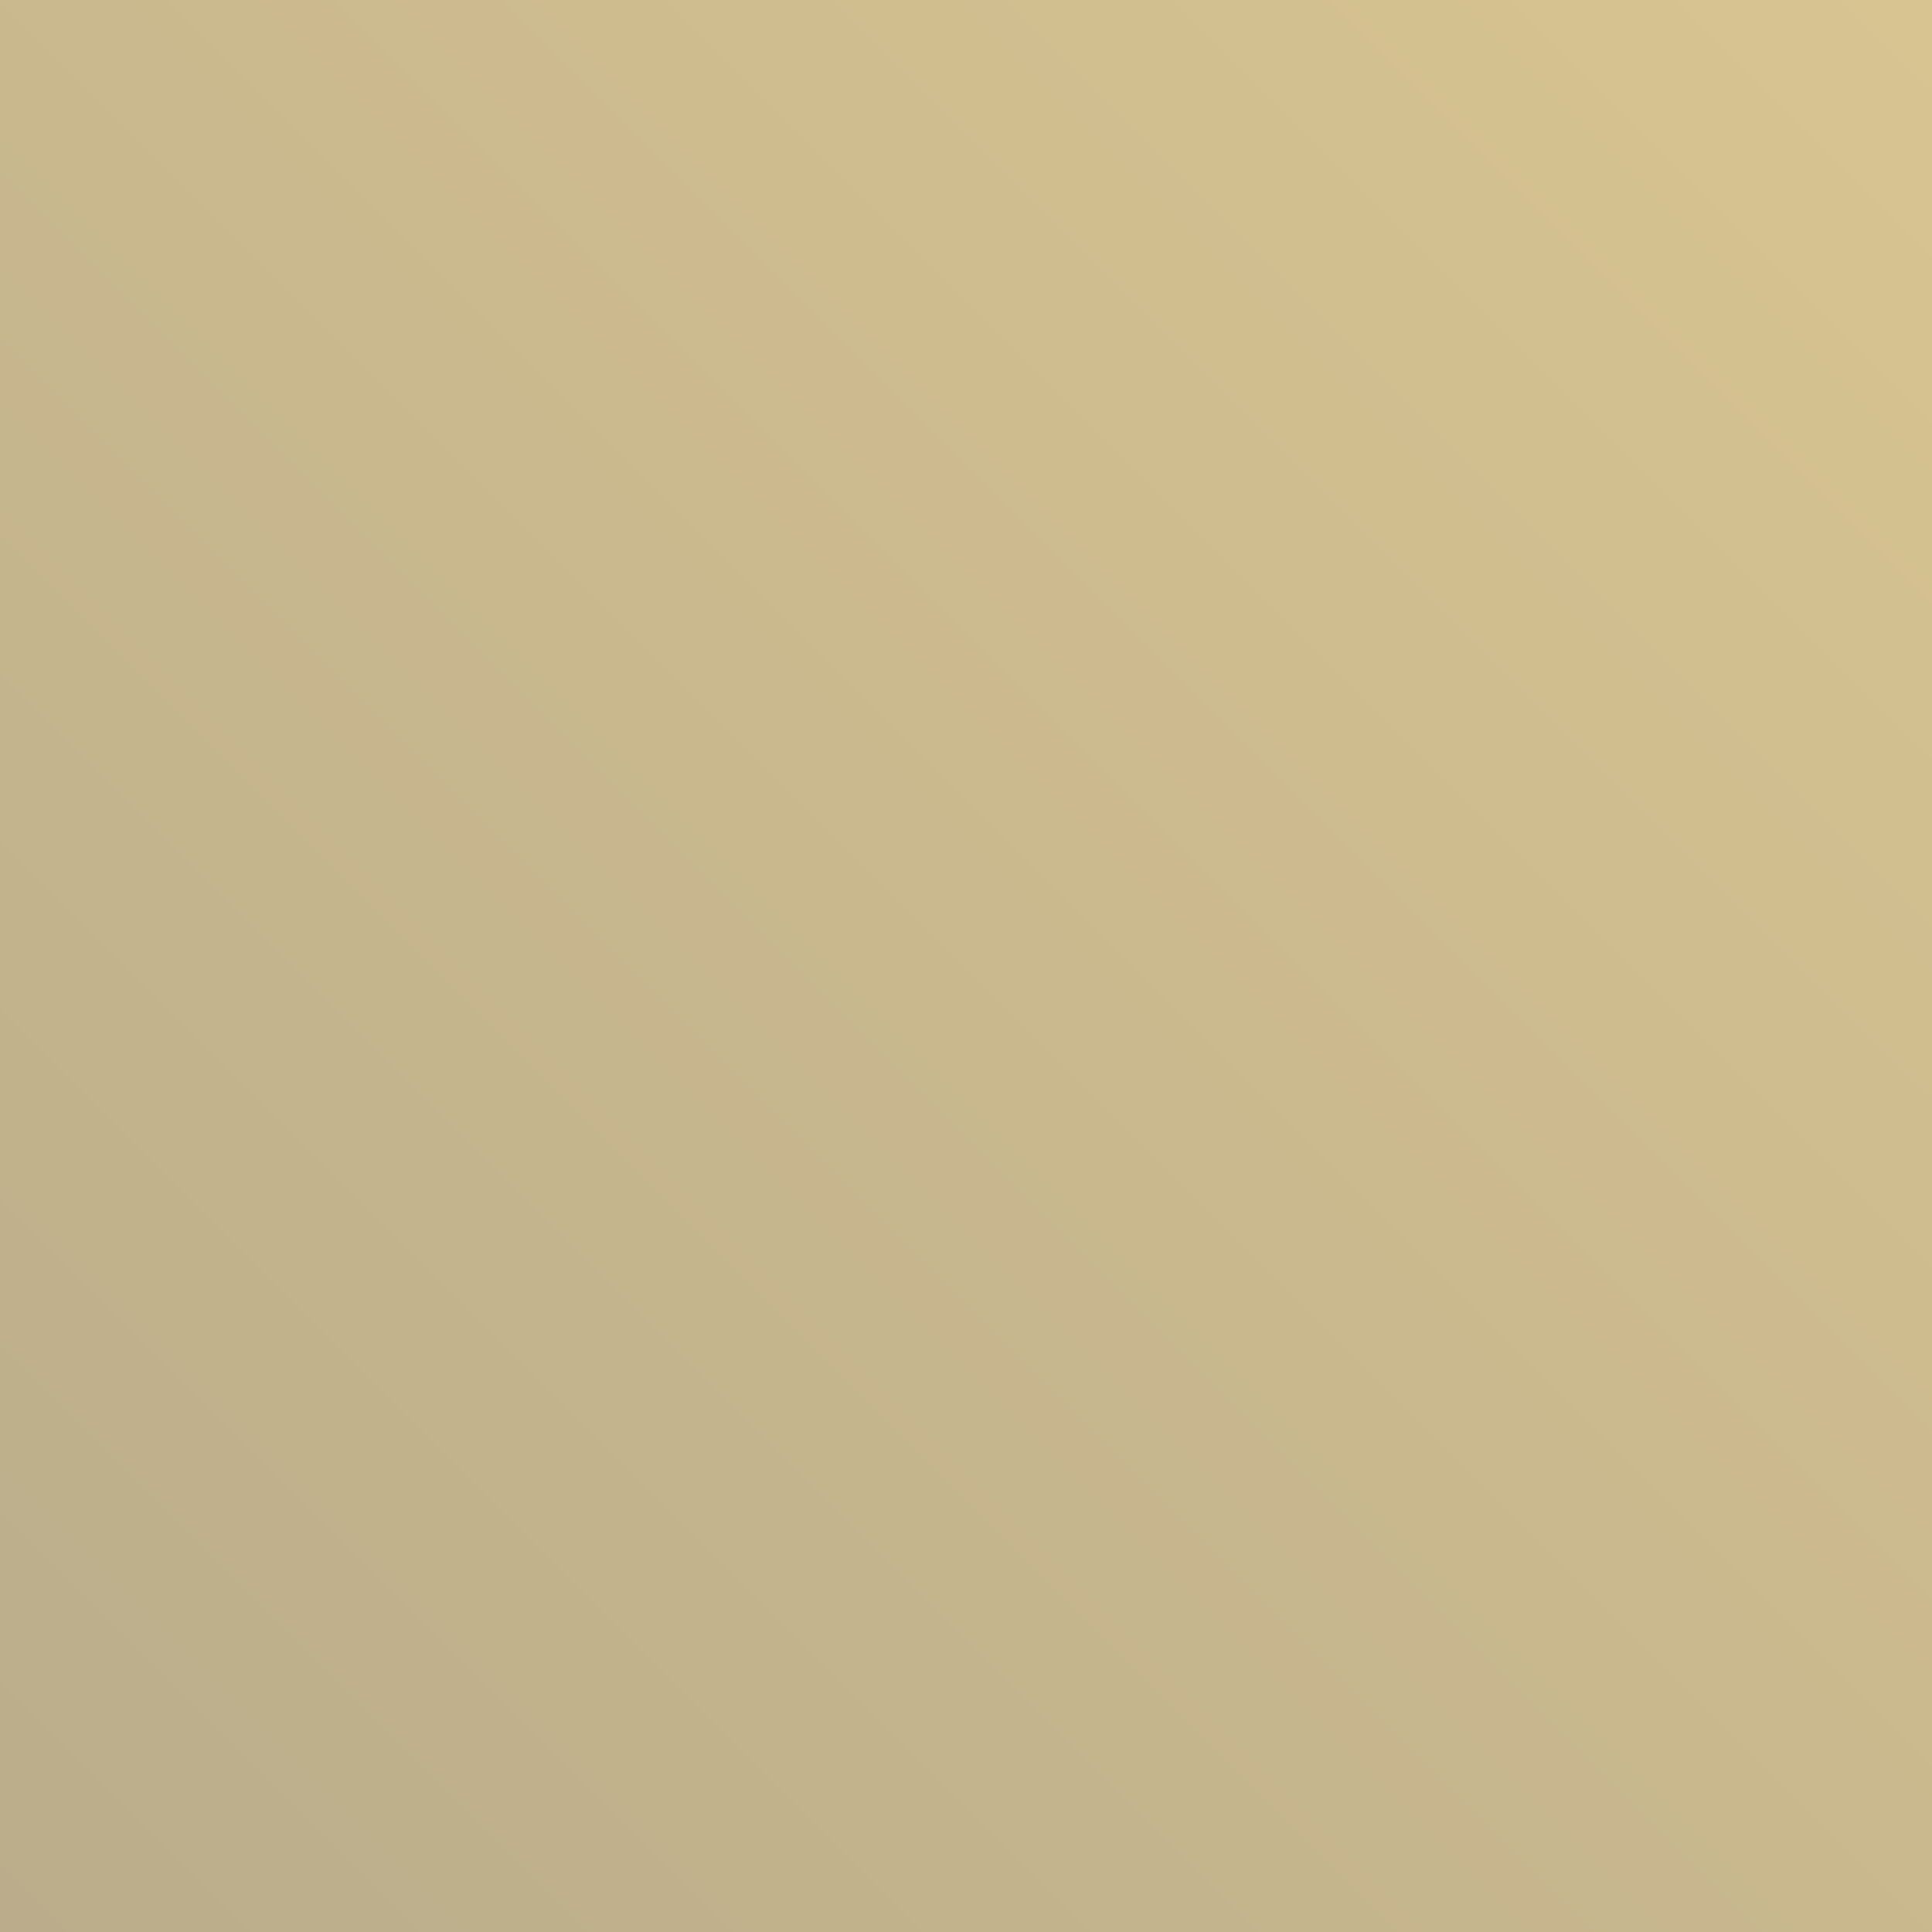
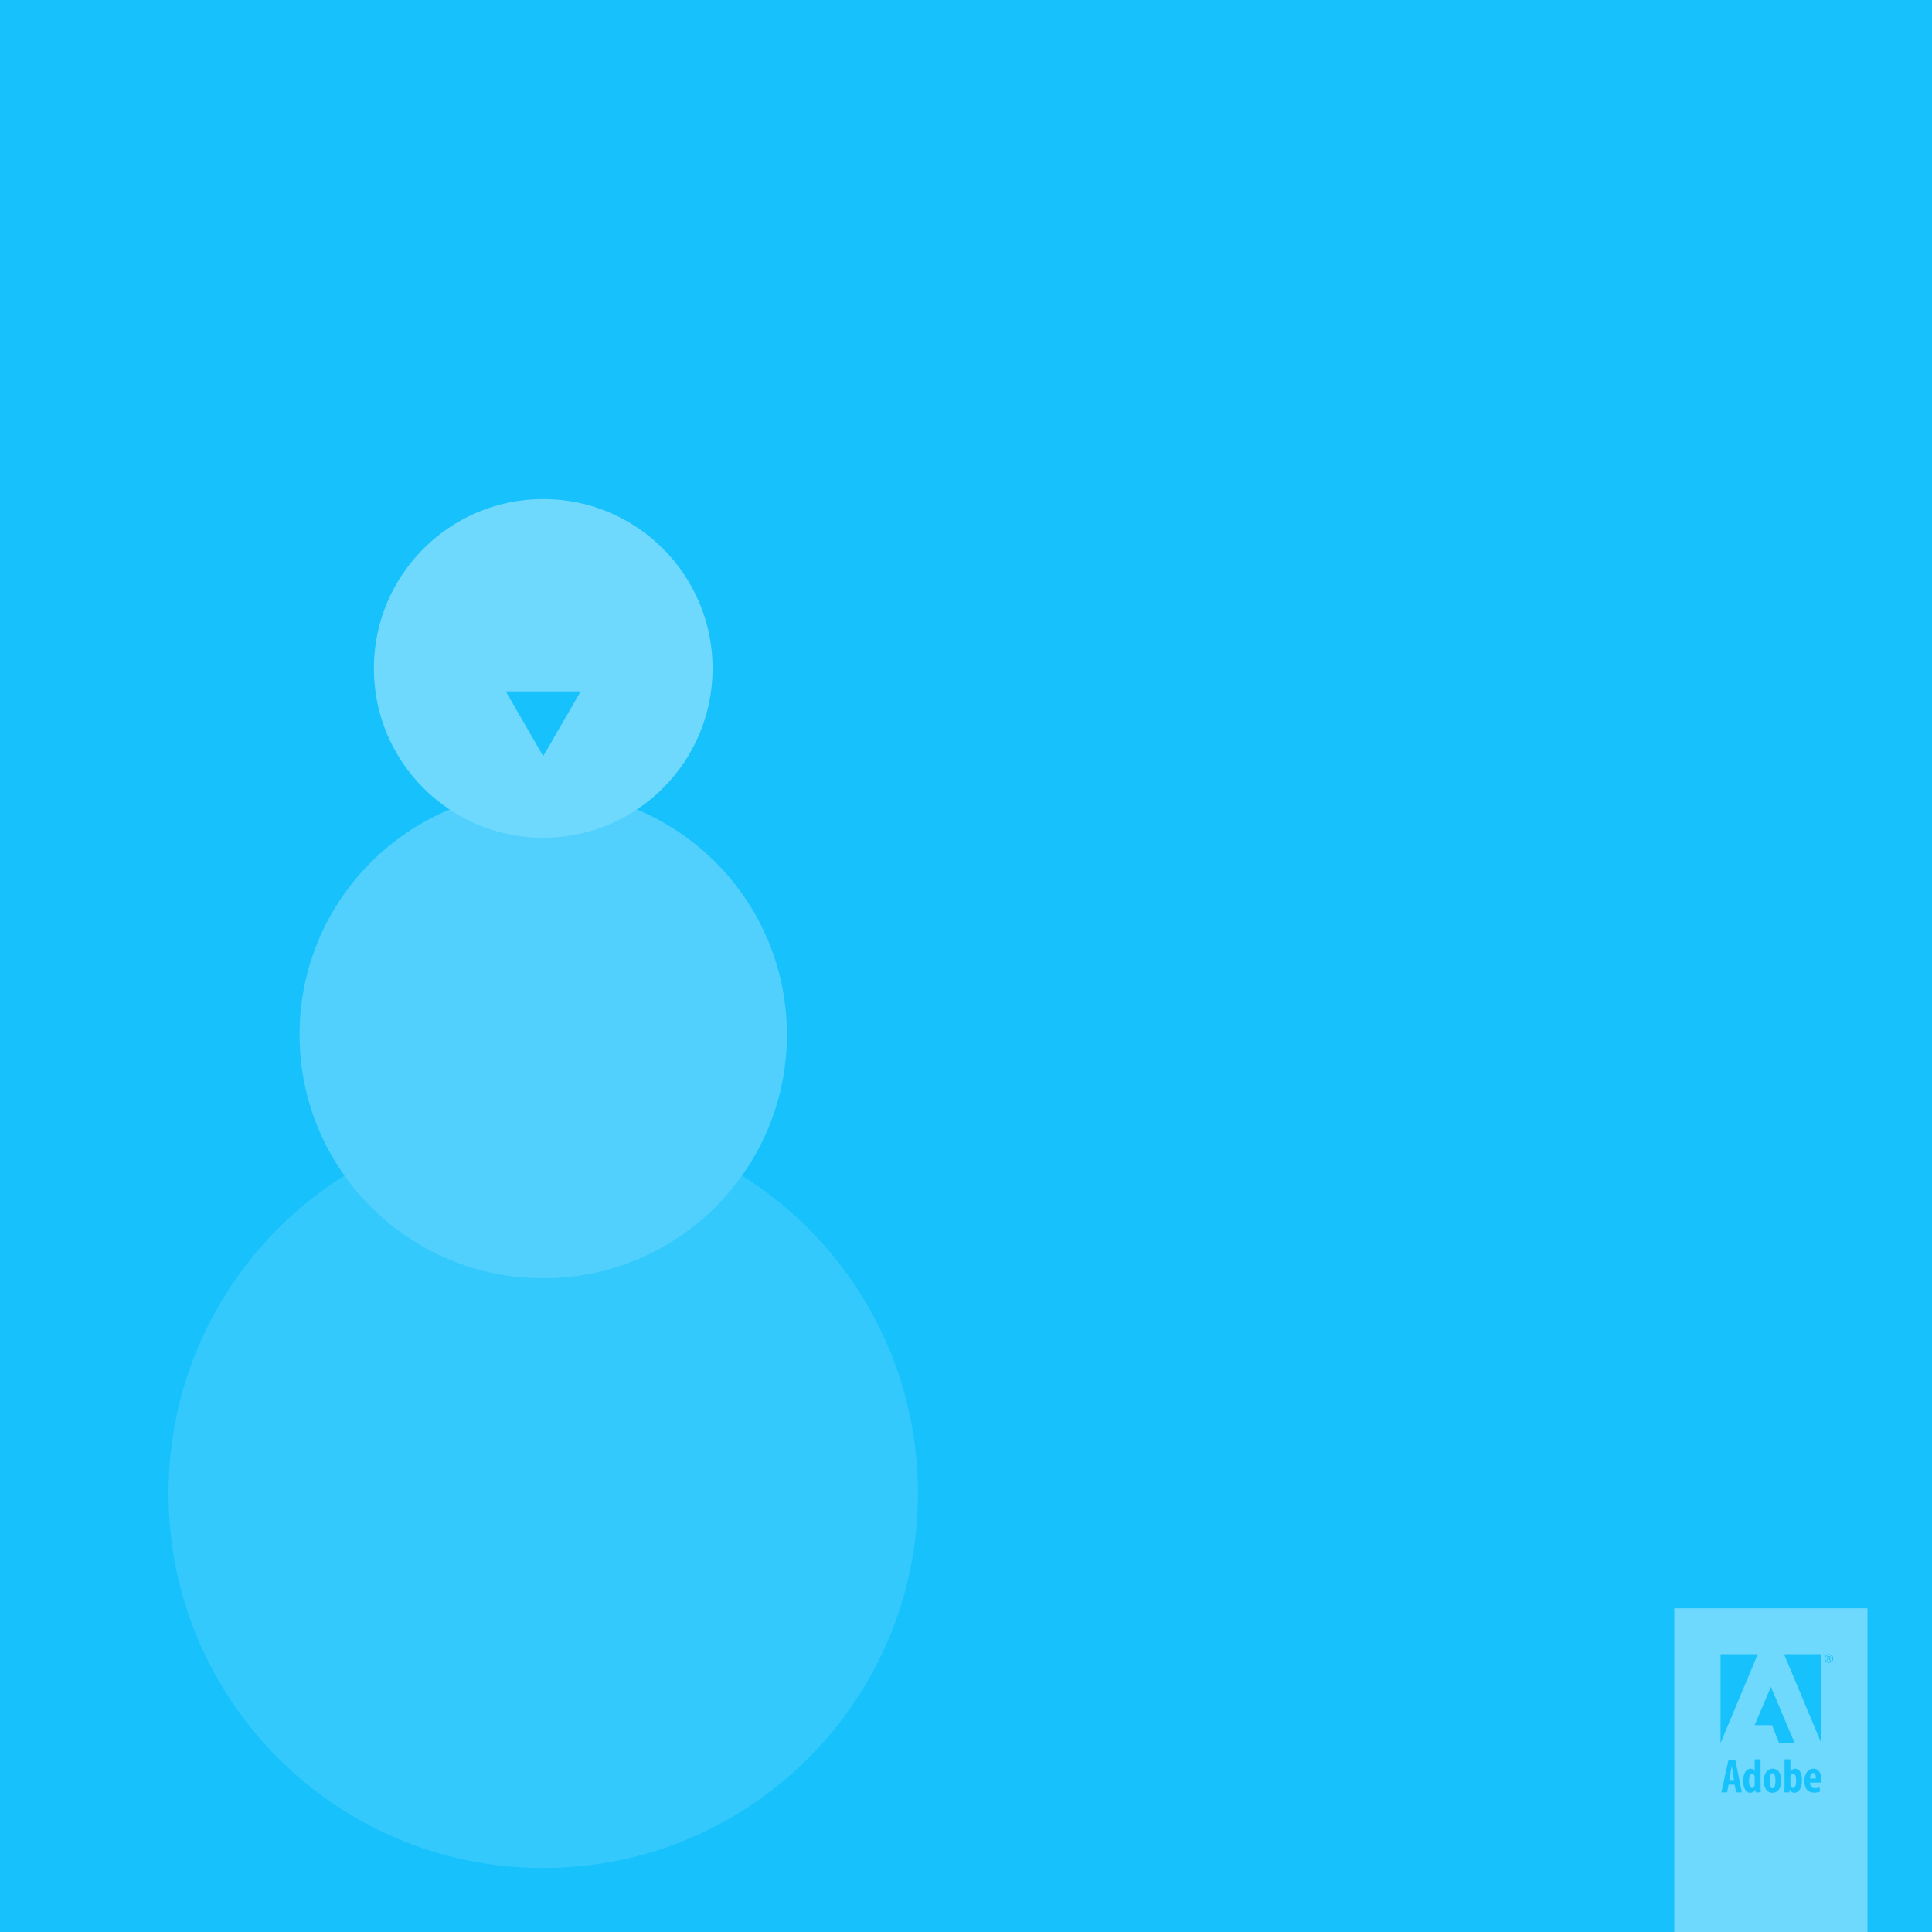
- <svg xmlns="http://www.w3.org/2000/svg" version="1.1" id="vs_back_02" x="0px" y="0px" width="1080px" height="1080px" viewBox="0 0 1080 1080" enable-background="new 0 0 1080 1080" xml:space="preserve">
-   <linearGradient id="SVGID_1_" gradientUnits="userSpaceOnUse" x1="4.882813e-004" y1="1080.001" x2="1078.832" y2="1.169">
-     <stop offset="0" style="stop-color:#BBAD8B" />
-     <stop offset="1" style="stop-color:#D8C491" />
-   </linearGradient>
-   <rect fill="url(#SVGID_1_)" width="1080" height="1080" />
+ <svg xmlns="http://www.w3.org/2000/svg" version="1.1" id="vs_bg" x="0px" y="0px" width="1080px" height="1080px" viewBox="0 0 1080 1080" enable-background="new 0 0 1080 1080" xml:space="preserve">
+   <rect fill="#17C1FC" width="1080" height="1080" />
+   <g>
+     <path fill="#6ED8FD" d="M990.877,991.201c-1.374,0-1.666,2.389-1.666,4.219c0,2.221,0.367,4.268,1.693,4.268h0.027   c1.238,0,1.555-2.329,1.555-4.268C992.486,993.59,992.17,991.201,990.877,991.201z" />
+     <path fill="#6ED8FD" d="M1002.268,991.457c-0.617,0-1.139,0.673-1.316,1.392l-0.117,0.824v3.638c0,0.32,0.057,0.625,0.123,0.826   c0.328,1.098,0.886,1.363,1.326,1.363c1.254,0,1.771-1.586,1.771-4.132C1004.055,993.059,1003.507,991.457,1002.268,991.457z" />
+     <path fill="#6ED8FD" d="M979.49,991.457c-1.293,0-1.778,1.883-1.778,4.074c0,2.527,0.69,3.969,1.732,3.969   c0.488,0,1.046-0.25,1.351-1.306c0.066-0.206,0.107-0.497,0.107-0.827v-3.441l-0.048-0.778   C980.731,992.266,980.248,991.457,979.49,991.457z" />
+     <path fill="#6ED8FD" d="M968.093,987.111h-0.065c-0.199,1.219-0.467,3.025-0.666,4.103l-0.712,3.883h2.706l-0.66-3.892   C968.503,990.076,968.268,988.324,968.093,987.111z" />
+     <path fill="#6ED8FD" d="M935.928,899.039V1080h108V899.039H935.928z M1018.092,924.713v49.635l-20.802-49.635H1018.092z    M1003.211,974.346h-8.688l-3.971-9.982h-9.707l9.106-21.361L1003.211,974.346z M961.795,924.713h20.826l-20.826,49.635V924.713z    M970.504,1001.959l-0.838-4.318h-3.371l-0.856,4.318h-3.177l3.954-17.981h3.884l3.592,17.981H970.504z M981.455,1001.963   l-0.188-1.502h-0.066c-0.47,0.925-1.498,1.718-2.718,1.718c-2.694,0-4.029-2.961-4.029-6.702c0-4.549,1.998-6.761,4.155-6.761   c1.127,0,1.871,0.552,2.24,1.347h0.053v-6.565h3.262v14.733c0,1.176,0.057,2.607,0.104,3.732H981.455z M990.896,1002.179h-0.026   c-2.987,0-4.873-2.408-4.873-6.702c0-4.686,2.416-6.764,4.944-6.764c2.969,0,4.821,2.515,4.821,6.694   C995.762,1000.771,992.857,1002.179,990.896,1002.179z M1003.091,1002.179c-1.146,0-1.898-0.507-2.583-1.778h-0.066l-0.181,1.56   h-2.787c0.045-1.085,0.108-2.554,0.108-3.729v-14.733h3.252v6.787h0.051c0.642-0.997,1.494-1.571,2.738-1.571   c2.451,0,3.687,2.779,3.687,6.402C1007.31,999.713,1005.465,1002.179,1003.091,1002.179z M1017.995,996.514l-6.178-0.021   c0.036,2.359,1.28,3.128,2.823,3.128c0.986,0,1.826-0.213,2.447-0.454l0.443,2.33c-0.868,0.373-2.2,0.604-3.48,0.604   c-3.493,0-5.395-2.369-5.395-6.432c0-4.363,2.206-6.971,5.1-6.971c2.789,0,4.342,2.306,4.342,6.09   C1018.098,995.646,1018.059,996.127,1017.995,996.514z M1022.334,929.556c-1.341,0-2.429-1.076-2.429-2.434   c0-1.339,1.088-2.41,2.429-2.41h0.012c1.332,0,2.396,1.071,2.396,2.41C1024.742,928.479,1023.678,929.556,1022.334,929.556z" />
+     <path fill="#6ED8FD" d="M1022.207,926.134l-0.313,0.009v0.876h0.295c0.347,0,0.639-0.118,0.639-0.431   C1022.828,926.35,1022.66,926.134,1022.207,926.134z" />
+     <path fill="#6ED8FD" d="M1013.55,991.077c-1.187,0-1.685,1.733-1.72,3.125h3.271   C1015.111,992.367,1014.587,991.077,1013.55,991.077z" />
+     <path fill="#6ED8FD" d="M1022.346,925.123h-0.012c-1.066,0-1.926,0.896-1.926,2.007c0,1.118,0.859,2.012,1.938,2.012   c1.064,0.011,1.914-0.894,1.914-2.012C1024.26,926.02,1023.41,925.123,1022.346,925.123z M1022.916,928.529   c-0.066-0.08-0.117-0.326-0.175-0.688c-0.058-0.316-0.235-0.453-0.563-0.453h-0.283v1.141h-0.488v-2.684   c0.229-0.039,0.452-0.079,0.811-0.079c0.431,0,0.699,0.085,0.873,0.224l0.236,0.549c0,0.348-0.229,0.574-0.521,0.648v0.023   c0.234,0.043,0.385,0.255,0.437,0.654c0.069,0.42,0.126,0.584,0.169,0.664H1022.916z" />
+   </g>
+   <circle fill="#34C9FC" cx="303.668" cy="834.773" r="209.475" />
+   <circle fill="#51D0FD" cx="303.668" cy="578.342" r="136.222" />
+   <circle fill="#6ED8FD" cx="303.667" cy="373.647" r="94.672" />
+   <polygon fill="#17C1FC" points="303.667,386.515 324.563,386.515 314.115,404.612 303.667,422.708 293.219,404.612 282.771,386.515   " />
</svg>
